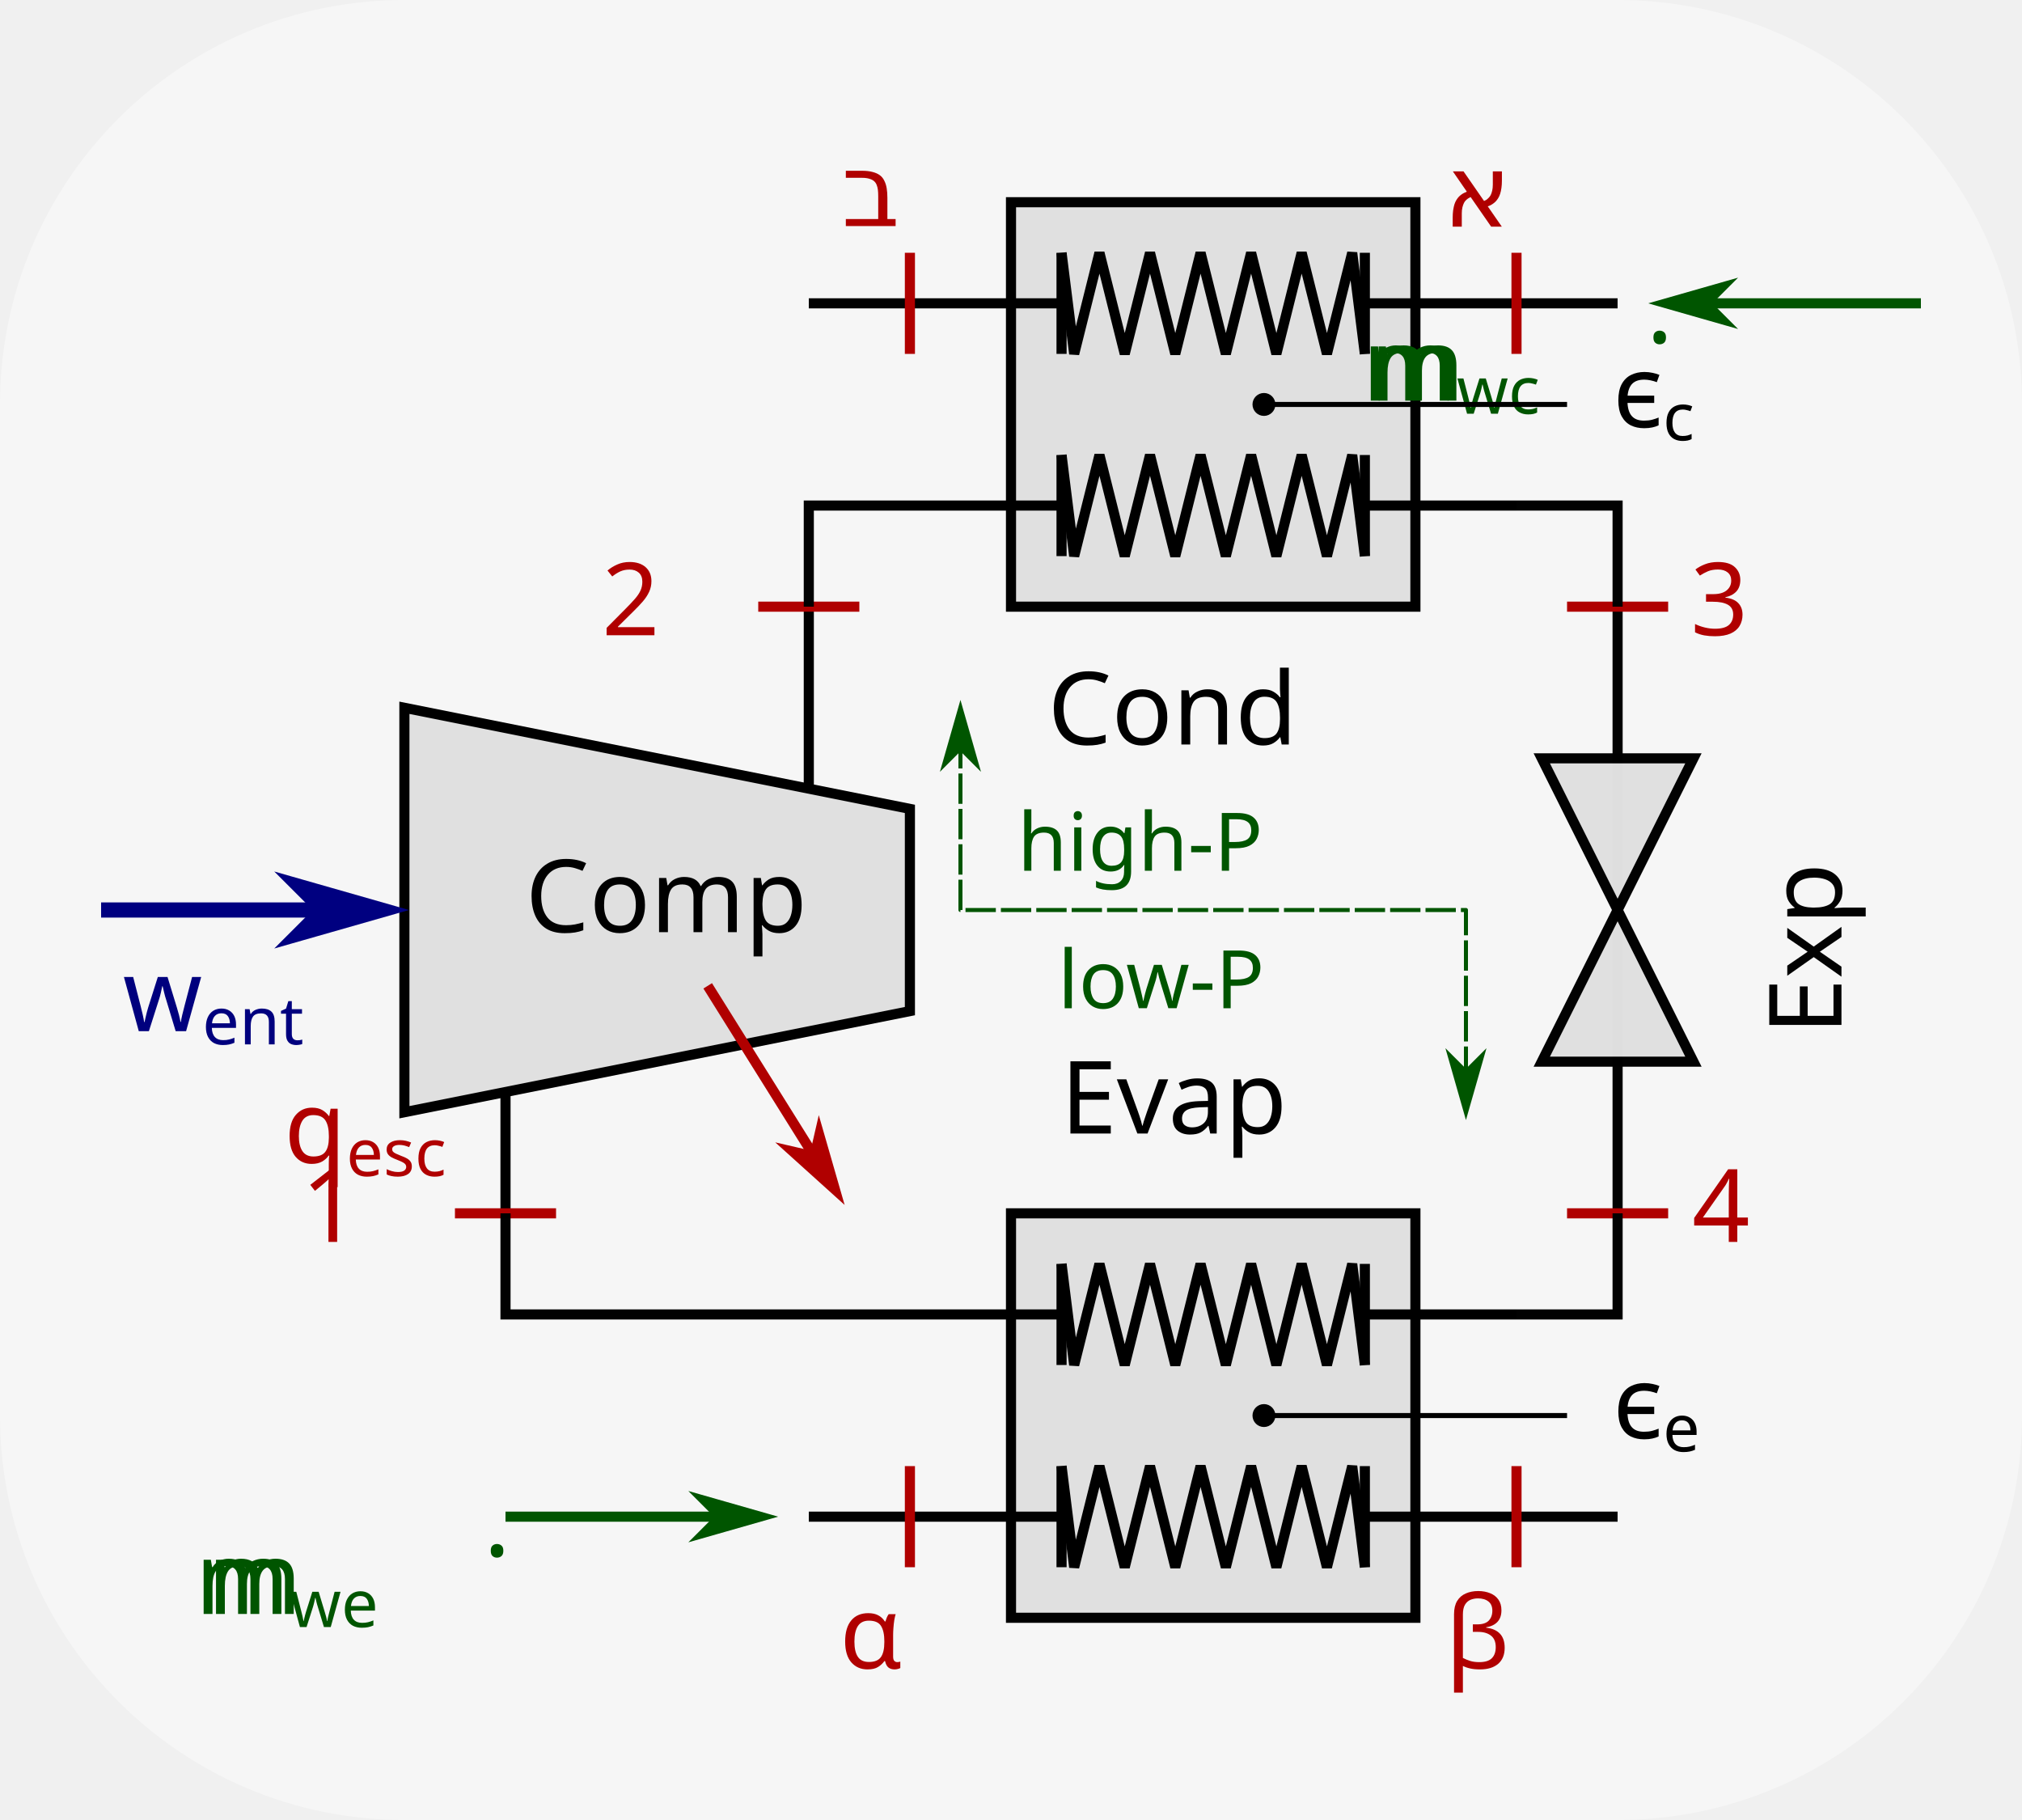
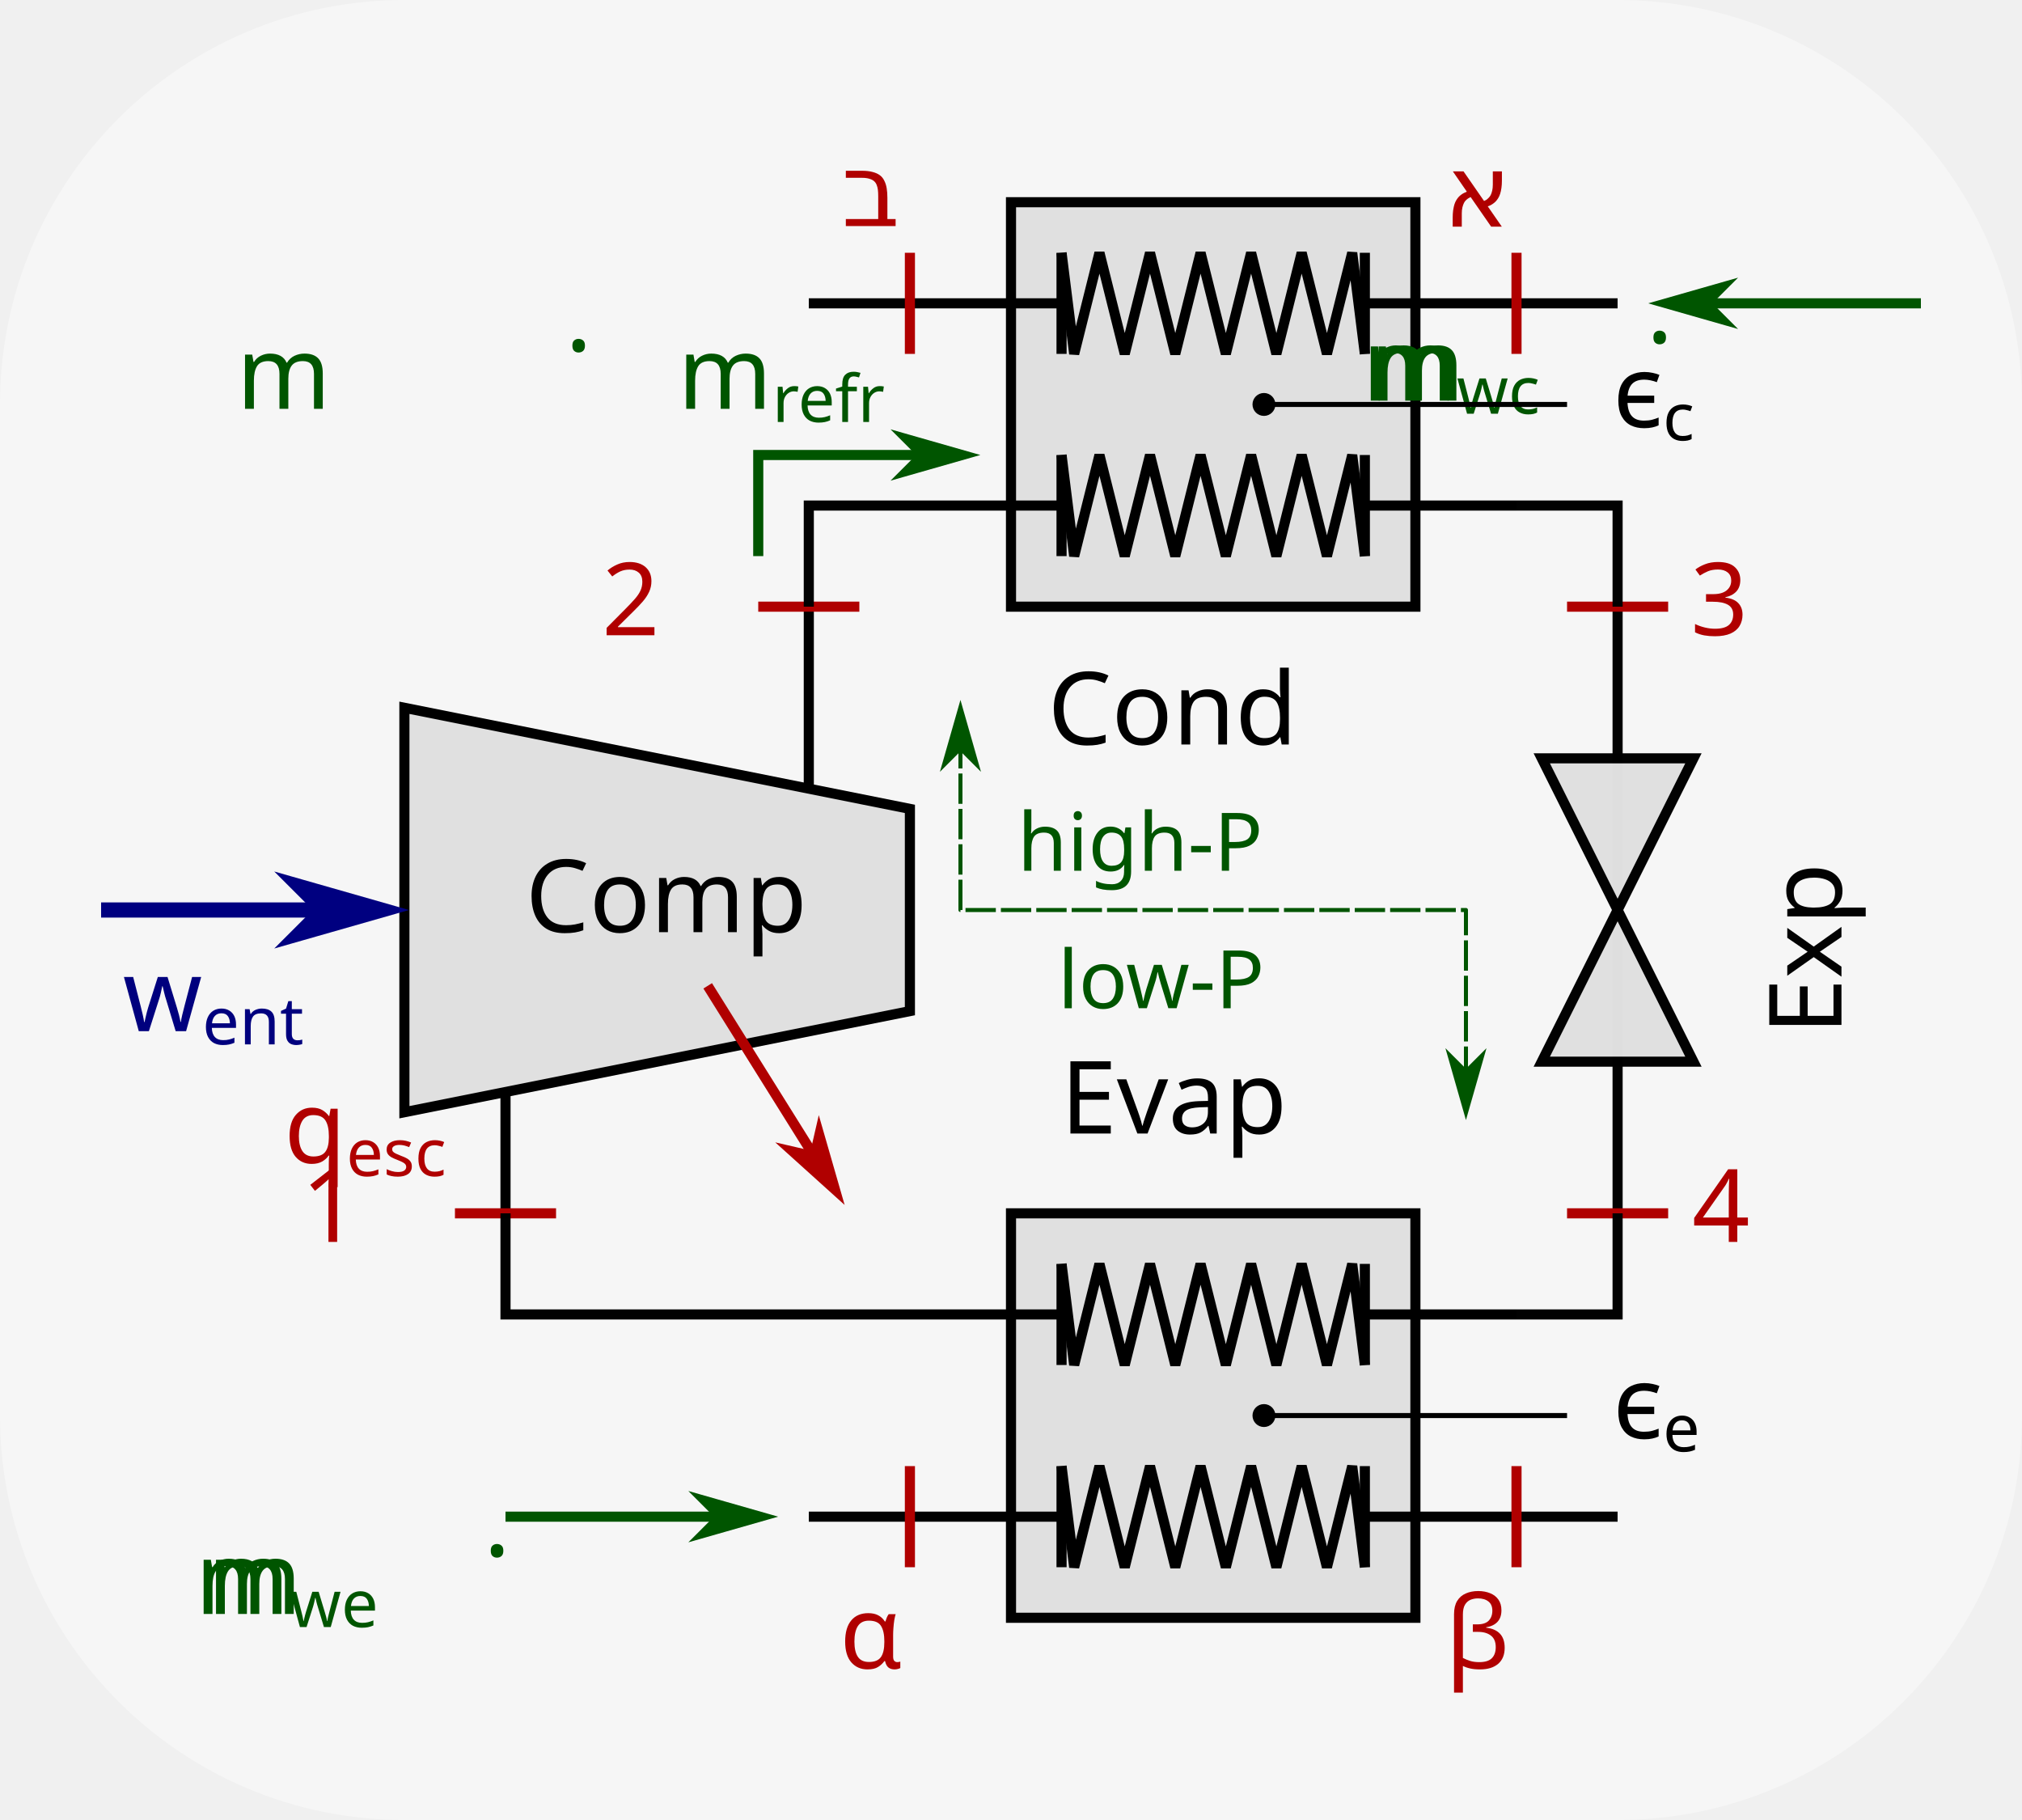
<svg xmlns="http://www.w3.org/2000/svg" width="400" height="360" viewBox="0 0 400 360" version="1.1" id="svg1097">
  <defs id="defs1091">
    <marker style="overflow:visible" id="marker1566" refX="0.0" refY="0.0" orient="auto">
      <path transform="scale(0.4) translate(7.4, 1)" style="fill-rule:evenodd;stroke:#000000;stroke-width:1pt;stroke-opacity:1;fill:#000000;fill-opacity:1" d="M -2.5,-1.0 C -2.5,1.76 -4.74,4.0 -7.5,4.0 C -10.26,4.0 -12.5,1.76 -12.5,-1.0 C -12.5,-3.76 -10.26,-6.0 -7.5,-6.0 C -4.74,-6.0 -2.5,-3.76 -2.5,-1.0 z " id="path1564" />
    </marker>
    <marker style="overflow:visible" id="DotM" refX="0.0" refY="0.0" orient="auto">
      <path transform="scale(0.4) translate(7.4, 1)" style="fill-rule:evenodd;stroke:#000000;stroke-width:1pt;stroke-opacity:1;fill:#000000;fill-opacity:1" d="M -2.5,-1.0 C -2.5,1.76 -4.74,4.0 -7.5,4.0 C -10.26,4.0 -12.5,1.76 -12.5,-1.0 C -12.5,-3.76 -10.26,-6.0 -7.5,-6.0 C -4.74,-6.0 -2.5,-3.76 -2.5,-1.0 z " id="path1264" />
    </marker>
    <marker orient="auto" refY="0" refX="0" id="Arrow1Mend4-8" style="overflow:visible">
      <path id="path6032-34" d="M 0,0 5,-5 -12.5,0 5,5 Z" style="fill:#b00000;fill-rule:evenodd;stroke:#b00000;stroke-width:1pt" transform="matrix(-0.4,0,0,-0.4,-4,0)" />
    </marker>
    <marker orient="auto" refY="0" refX="0" id="Arrow1MendG-2" style="overflow:visible">
      <path id="path5557-2" d="M 0,0 5,-5 -12.5,0 5,5 Z" style="fill:#000080;fill-rule:evenodd;stroke:#000080;stroke-width:1pt" transform="matrix(-0.4,0,0,-0.4,-4,0)" />
    </marker>
    <marker style="overflow:visible" id="marker28674-3-2" refX="0" refY="0" orient="auto">
      <path transform="matrix(-0.4,0,0,-0.4,-4,0)" style="fill:#b00000;fill-opacity:1;fill-rule:evenodd;stroke:#b00000;stroke-width:1pt;stroke-opacity:1" d="M 0,0 5,-5 -12.5,0 5,5 Z" id="path28672-6-2" />
    </marker>
    <marker style="overflow:visible" id="marker28674-3-0" refX="0" refY="0" orient="auto">
      <path transform="matrix(-0.4,0,0,-0.4,-4,0)" style="fill:#b00000;fill-opacity:1;fill-rule:evenodd;stroke:#b00000;stroke-width:1pt;stroke-opacity:1" d="M 0,0 5,-5 -12.5,0 5,5 Z" id="path28672-6-5" />
    </marker>
    <marker orient="auto" refY="0" refX="0" id="Arrow1Mend4-8-9" style="overflow:visible">
      <path id="path6032-34-2" d="M 0,0 5,-5 -12.5,0 5,5 Z" style="fill:#b00000;fill-rule:evenodd;stroke:#b00000;stroke-width:1pt" transform="matrix(-0.4,0,0,-0.4,-4,0)" />
    </marker>
    <marker orient="auto" refY="0" refX="0" id="Arrow1Mend-0" style="overflow:visible">
      <path id="path16774-8" d="M 0,0 5,-5 -12.5,0 5,5 Z" style="fill:#005500;fill-opacity:1;fill-rule:evenodd;stroke:#005500;stroke-width:1pt;stroke-opacity:1" transform="matrix(-0.4,0,0,-0.4,-4,0)" />
    </marker>
    <marker orient="auto" refY="0" refX="0" id="Arrow1Mend-0-3" style="overflow:visible">
      <path id="path16774-8-5" d="M 0,0 5,-5 -12.5,0 5,5 Z" style="fill:#005500;fill-opacity:1;fill-rule:evenodd;stroke:#005500;stroke-width:1pt;stroke-opacity:1" transform="matrix(-0.4,0,0,-0.4,-4,0)" />
    </marker>
    <marker style="overflow:visible" id="Arrow1Lstart" refX="0" refY="0" orient="auto">
      <path transform="matrix(0.8,0,0,0.8,10,0)" style="fill:#005500;fill-opacity:1;fill-rule:evenodd;stroke:#005500;stroke-width:1pt;stroke-opacity:1" d="M 0,0 5,-5 -12.5,0 5,5 Z" id="path927" />
    </marker>
    <marker style="overflow:visible" id="Arrow1Lend" refX="0" refY="0" orient="auto">
      <path transform="matrix(-0.8,0,0,-0.8,-10,0)" style="fill:#005500;fill-opacity:1;fill-rule:evenodd;stroke:#005500;stroke-width:1pt;stroke-opacity:1" d="M 0,0 5,-5 -12.5,0 5,5 Z" id="path930" />
+     </marker>
+     <marker orient="auto" refY="0" refX="0" id="marker9833" style="overflow:visible">
+       <path id="path9831" d="M 0,0 5,-5 -12.5,0 5,5 Z" style="fill:#005500;fill-opacity:1;fill-rule:evenodd;stroke:#005500;stroke-width:1pt;stroke-opacity:1" transform="matrix(-0.4,0,0,-0.4,-4,0)" />
    </marker>
  </defs>
  <g id="layer2">
    <rect style="fill:#ffffff;fill-opacity:0.4;stroke:none;stroke-width:0.533;stop-color:#000000" id="rect996" width="400" height="360" x="0" y="0" ry="80" />
  </g>
  <g id="layer1" transform="translate(0,-378.25)">
    <path id="path15573-4" d="m 100,558.25 v 60" style="color:#000000;display:inline;overflow:visible;visibility:visible;fill:#e0e0e0;fill-opacity:1;fill-rule:nonzero;stroke:#000000;stroke-width:2;stroke-linecap:butt;stroke-linejoin:miter;stroke-miterlimit:4;stroke-dasharray:none;stroke-dashoffset:0;stroke-opacity:1;marker:none;enable-background:accumulate" />
    <path id="path15575-5" d="M 160,558.25 V 498.25" style="color:#000000;display:inline;overflow:visible;visibility:visible;fill:#e0e0e0;fill-opacity:1;fill-rule:nonzero;stroke:#000000;stroke-width:2;stroke-linecap:butt;stroke-linejoin:miter;stroke-miterlimit:4;stroke-dasharray:none;stroke-dashoffset:0;stroke-opacity:1;marker:none;enable-background:accumulate" />
    <path id="path15571-17" d="m 180,578.25 -100,20 v -80 l 100,20 z" style="color:#000000;display:inline;overflow:visible;visibility:visible;fill:#e0e0e0;fill-opacity:1;fill-rule:nonzero;stroke:#000000;stroke-width:2;stroke-linecap:butt;stroke-linejoin:miter;stroke-miterlimit:4;stroke-dasharray:none;stroke-dashoffset:0;stroke-opacity:1;marker:none;enable-background:accumulate" />
    <path id="path15577-5" d="M 20,558.25 H 75" style="color:#000000;display:inline;overflow:visible;visibility:visible;fill:#e0e0e0;fill-opacity:1;fill-rule:nonzero;stroke:#000080;stroke-width:3;stroke-linecap:butt;stroke-linejoin:miter;stroke-miterlimit:4;stroke-dasharray:none;stroke-dashoffset:0;stroke-opacity:1;marker:none;marker-end:url(#Arrow1MendG-2);enable-background:accumulate" />
    <text xml:space="preserve" x="30.19" y="584.117" id="text15583-7" style="line-height:0%;display:inline;fill:#00007e;fill-opacity:1;stroke:none" transform="translate(-5.89343,-1.882466)">
      <tspan id="tspan15581-1" x="30.19" y="584.117" style="font-style:normal;font-variant:normal;font-weight:normal;font-stretch:normal;font-size:20px;line-height:1.25;font-family:'SBL Greek';-inkscape-font-specification:'SBL Greek';fill:#00007e;fill-opacity:1;stroke:none">w<tspan style="font-size:65.001%;baseline-shift:sub;fill:#00007e;fill-opacity:1;stroke:none" id="tspan15579-6">ent</tspan>
      </tspan>
    </text>
    <text xml:space="preserve" style="font-style:normal;font-variant:normal;font-weight:normal;font-stretch:normal;line-height:0%;font-family:'SBL Greek';-inkscape-font-specification:'SBL Greek';text-align:start;letter-spacing:0px;word-spacing:0px;text-anchor:start;display:inline;fill:#000000;fill-opacity:1;stroke:none" x="103.936" y="562.635" id="text15589-9">
      <tspan id="tspan15587-8" x="103.936" y="562.635" style="font-size:20px;line-height:1.25">Comp</tspan>
    </text>
    <path id="path15601-7" d="M 170,498.25 H 150" style="color:#000000;display:inline;overflow:visible;visibility:visible;fill:#e0e0e0;fill-opacity:1;fill-rule:nonzero;stroke:#b00000;stroke-width:2;stroke-linecap:butt;stroke-linejoin:miter;stroke-miterlimit:4;stroke-dasharray:none;stroke-dashoffset:0;stroke-opacity:1;marker:none;enable-background:accumulate" />
    <text id="text15605-9" y="503.899" x="146.094" style="font-style:normal;font-variant:normal;font-weight:normal;font-stretch:normal;line-height:0%;font-family:'SBL Greek';-inkscape-font-specification:'SBL Greek';text-align:end;letter-spacing:0px;word-spacing:0px;text-anchor:end;display:inline;fill:#b00000;fill-opacity:1;stroke:none" xml:space="preserve">
      <tspan style="font-size:20px;line-height:1.25" y="503.899" x="146.094" id="tspan15603-86">2</tspan>
    </text>
    <path id="path15609-0-8" d="M 110,618.25 H 90" style="color:#000000;display:inline;overflow:visible;visibility:visible;fill:#e0e0e0;fill-opacity:1;fill-rule:nonzero;stroke:#b00000;stroke-width:2;stroke-linecap:butt;stroke-linejoin:miter;stroke-miterlimit:4;stroke-dasharray:none;stroke-dashoffset:0;stroke-opacity:1;marker:none;enable-background:accumulate" />
    <text id="text15613-3-4" y="623.899" x="86.641" style="font-style:normal;font-variant:normal;font-weight:normal;font-stretch:normal;line-height:0%;font-family:'SBL Greek';-inkscape-font-specification:'SBL Greek';text-align:end;letter-spacing:0px;word-spacing:0px;text-anchor:end;display:inline;fill:#b00000;fill-opacity:1;stroke:none" xml:space="preserve">
      <tspan style="font-size:20px;line-height:1.25" y="623.899" x="86.641" id="tspan15611-7-8">1</tspan>
    </text>
    <path id="path7101" d="m 320,618.25 v -120" style="color:#000000;display:inline;overflow:visible;visibility:visible;opacity:0.99;fill:#e0e0e0;fill-opacity:1;fill-rule:nonzero;stroke:#000000;stroke-width:2;stroke-linecap:butt;stroke-linejoin:miter;stroke-miterlimit:4;stroke-dasharray:none;stroke-dashoffset:0;stroke-opacity:1;marker:none;enable-background:accumulate" />
    <path id="path7105" d="m 335,588.25 -30,-60 h 30 l -30,60 z" style="color:#000000;display:inline;overflow:visible;visibility:visible;opacity:0.99;fill:#e0e0e0;fill-opacity:1;fill-rule:nonzero;stroke:#000000;stroke-width:2;stroke-linecap:butt;stroke-linejoin:miter;stroke-miterlimit:4;stroke-dasharray:none;stroke-dashoffset:0;stroke-opacity:1;marker:none;enable-background:accumulate" />
    <text xml:space="preserve" style="font-style:normal;font-variant:normal;font-weight:normal;font-stretch:normal;line-height:0%;font-family:'SBL Greek';-inkscape-font-specification:'SBL Greek';text-align:center;letter-spacing:0px;word-spacing:0px;text-anchor:middle;display:inline;opacity:0.99;fill:#000000;fill-opacity:1;stroke:none" x="-558.121" y="364.287" id="text7099-9" transform="rotate(-90)">
      <tspan x="-558.121" y="364.287" id="tspan7097-8" style="font-size:20px;line-height:1.25">Exp</tspan>
    </text>
    <path id="path15601-0" d="m 330,498.25 h -20" style="color:#000000;display:inline;overflow:visible;visibility:visible;fill:#e0e0e0;fill-opacity:1;fill-rule:nonzero;stroke:#b00000;stroke-width:2;stroke-linecap:butt;stroke-linejoin:miter;stroke-miterlimit:4;stroke-dasharray:none;stroke-dashoffset:0;stroke-opacity:1;marker:none;enable-background:accumulate" />
    <text id="text15605-4" y="503.899" x="334.414" style="font-style:normal;font-variant:normal;font-weight:normal;font-stretch:normal;line-height:0%;font-family:'SBL Greek';-inkscape-font-specification:'SBL Greek';text-align:end;letter-spacing:0px;word-spacing:0px;text-anchor:end;display:inline;fill:#b00000;fill-opacity:1;stroke:none" xml:space="preserve">
      <tspan style="font-size:20px;line-height:1.25;text-align:start;text-anchor:start" y="503.899" x="334.414" id="tspan15603-0">3</tspan>
    </text>
    <path id="path15601-0-3" d="m 330,618.25 h -20" style="color:#000000;display:inline;overflow:visible;visibility:visible;fill:#e0e0e0;fill-opacity:1;fill-rule:nonzero;stroke:#b00000;stroke-width:2;stroke-linecap:butt;stroke-linejoin:miter;stroke-miterlimit:4;stroke-dasharray:none;stroke-dashoffset:0;stroke-opacity:1;marker:none;enable-background:accumulate" />
    <text id="text15605-4-6" y="623.899" x="334.727" style="font-style:normal;font-variant:normal;font-weight:normal;font-stretch:normal;line-height:0%;font-family:'SBL Greek';-inkscape-font-specification:'SBL Greek';text-align:end;letter-spacing:0px;word-spacing:0px;text-anchor:end;display:inline;fill:#b00000;fill-opacity:1;stroke:none" xml:space="preserve">
      <tspan style="font-size:20px;line-height:1.25;text-align:start;text-anchor:start" y="623.899" x="334.727" id="tspan15603-0-7">4</tspan>
    </text>
    <path style="opacity:0.99;vector-effect:none;fill:none;fill-opacity:1;stroke:#000000;stroke-width:2;stroke-linecap:butt;stroke-linejoin:miter;stroke-miterlimit:4;stroke-dasharray:none;stroke-dashoffset:0;stroke-opacity:1;marker:none" d="m 160,498.25 v -20 h 20" id="path4767" />
    <path style="opacity:0.99;vector-effect:none;fill:none;fill-opacity:1;stroke:#000000;stroke-width:2;stroke-linecap:butt;stroke-linejoin:miter;stroke-miterlimit:4;stroke-dasharray:none;stroke-dashoffset:0;stroke-opacity:1;marker:none" d="m 300,478.25 h 20 v 20" id="path4769" />
    <path style="opacity:0.99;vector-effect:none;fill:none;fill-opacity:1;stroke:#000000;stroke-width:2;stroke-linecap:butt;stroke-linejoin:miter;stroke-miterlimit:4;stroke-dasharray:none;stroke-dashoffset:0;stroke-opacity:1;marker:none" d="m 320,618.25 v 20 h -20" id="path4771" />
    <path style="opacity:0.99;vector-effect:none;fill:none;fill-opacity:1;stroke:#000000;stroke-width:2;stroke-linecap:butt;stroke-linejoin:miter;stroke-miterlimit:4;stroke-dasharray:none;stroke-dashoffset:0;stroke-opacity:1;marker:none" d="m 180,638.25 h -80 v -20" id="path4773" />
    <path style="color:#000000;display:inline;overflow:visible;visibility:visible;fill:#e0e0e0;fill-opacity:1;fill-rule:nonzero;stroke:#b00000;stroke-width:2;stroke-linecap:butt;stroke-linejoin:miter;stroke-miterlimit:4;stroke-dasharray:none;stroke-dashoffset:0;stroke-opacity:1;marker:none;marker-end:url(#Arrow1Mend4-8-9);enable-background:accumulate" d="m 140,573.25 25,40" id="path15591-1" />
    <text id="text15597-3" y="608.272" x="140.298" style="font-style:normal;font-variant:normal;font-weight:normal;font-stretch:normal;font-size:12px;line-height:0%;font-family:'SBL Greek';-inkscape-font-specification:'SBL Greek';text-align:end;letter-spacing:0px;word-spacing:0px;text-anchor:end;display:inline;fill:#b00000;fill-opacity:1;stroke:none;stroke-width:1" xml:space="preserve" transform="scale(1.000004)">
      <tspan style="font-size:20px;line-height:1.25;stroke-width:1" y="608.272" x="140.298" id="tspan15595-3">q<tspan id="tspan15593-3" style="font-size:13px;baseline-shift:sub;fill:#b00000;fill-opacity:1;stroke-width:1">esc</tspan>
      </tspan>
    </text>
    <path style="color:#000000;display:inline;overflow:visible;visibility:visible;fill:#e0e0e0;fill-opacity:1;fill-rule:nonzero;stroke:#000000;stroke-width:2;stroke-linecap:butt;stroke-linejoin:miter;stroke-miterlimit:4;stroke-dasharray:none;stroke-dashoffset:0;stroke-opacity:1;marker:none;enable-background:accumulate" d="m 200,618.25 v 80 h 80 v -80 z" id="path7448" />
    <g style="display:inline" id="g7476" transform="matrix(0.9999987,0,0,1,140,258.2499)">
      <path transform="translate(0,280)" id="path7466" d="m 70,130 2.5,20 5,-20 5,20 5,-20 5,20 5,-20 5,20 5,-20 5,20 5,-20 5,20 5,-20 2.5,20" style="color:#000000;display:inline;overflow:visible;visibility:visible;fill:#e0e0e0;fill-opacity:1;fill-rule:nonzero;stroke:#000000;stroke-width:2;stroke-linecap:butt;stroke-linejoin:miter;stroke-miterlimit:4;stroke-dasharray:none;stroke-dashoffset:0;stroke-opacity:1;marker:none;enable-background:accumulate" />
      <path transform="translate(0,280)" id="path7468" d="M 70,150 V 130" style="color:#000000;display:inline;overflow:visible;visibility:visible;fill:#e0e0e0;fill-opacity:1;fill-rule:nonzero;stroke:#000000;stroke-width:2;stroke-linecap:butt;stroke-linejoin:miter;stroke-miterlimit:4;stroke-dasharray:none;stroke-dashoffset:0;stroke-opacity:1;marker:none;enable-background:accumulate" />
      <path transform="translate(0,280)" id="path7470" d="M 130,150 V 130" style="color:#000000;display:inline;overflow:visible;visibility:visible;fill:#e0e0e0;fill-opacity:1;fill-rule:nonzero;stroke:#000000;stroke-width:2;stroke-linecap:butt;stroke-linejoin:miter;stroke-miterlimit:4;stroke-dasharray:none;stroke-dashoffset:0;stroke-opacity:1;marker:none;enable-background:accumulate" />
      <path transform="translate(0,280)" id="path7472" d="M 60,140 H 70" style="color:#000000;display:inline;overflow:visible;visibility:visible;fill:#e0e0e0;fill-opacity:1;fill-rule:nonzero;stroke:#000000;stroke-width:2;stroke-linecap:butt;stroke-linejoin:miter;stroke-miterlimit:4;stroke-dasharray:none;stroke-dashoffset:0;stroke-opacity:1;marker:none;enable-background:accumulate" />
      <path transform="translate(0,280)" id="path7474" d="m 130,140 h 10" style="color:#000000;display:inline;overflow:visible;visibility:visible;fill:#e0e0e0;fill-opacity:1;fill-rule:nonzero;stroke:#000000;stroke-width:2;stroke-linecap:butt;stroke-linejoin:miter;stroke-miterlimit:4;stroke-dasharray:none;stroke-dashoffset:0;stroke-opacity:1;marker:none;enable-background:accumulate" />
    </g>
    <g style="display:inline" transform="matrix(0.9999987,0,0,1,140,218.2499)" id="g7488">
      <path transform="translate(0,280)" id="path7478" d="m 70,130 2.5,20 5,-20 5,20 5,-20 5,20 5,-20 5,20 5,-20 5,20 5,-20 5,20 5,-20 2.5,20" style="color:#000000;display:inline;overflow:visible;visibility:visible;fill:#e0e0e0;fill-opacity:1;fill-rule:nonzero;stroke:#000000;stroke-width:2;stroke-linecap:butt;stroke-linejoin:miter;stroke-miterlimit:4;stroke-dasharray:none;stroke-dashoffset:0;stroke-opacity:1;marker:none;enable-background:accumulate" />
      <path transform="translate(0,280)" id="path7480" d="M 70,150 V 130" style="color:#000000;display:inline;overflow:visible;visibility:visible;fill:#e0e0e0;fill-opacity:1;fill-rule:nonzero;stroke:#000000;stroke-width:2;stroke-linecap:butt;stroke-linejoin:miter;stroke-miterlimit:4;stroke-dasharray:none;stroke-dashoffset:0;stroke-opacity:1;marker:none;enable-background:accumulate" />
      <path transform="translate(0,280)" id="path7482" d="M 130,150 V 130" style="color:#000000;display:inline;overflow:visible;visibility:visible;fill:#e0e0e0;fill-opacity:1;fill-rule:nonzero;stroke:#000000;stroke-width:2;stroke-linecap:butt;stroke-linejoin:miter;stroke-miterlimit:4;stroke-dasharray:none;stroke-dashoffset:0;stroke-opacity:1;marker:none;enable-background:accumulate" />
      <path transform="translate(0,280)" id="path7484" d="M 60,140 H 70" style="color:#000000;display:inline;overflow:visible;visibility:visible;fill:#e0e0e0;fill-opacity:1;fill-rule:nonzero;stroke:#000000;stroke-width:2;stroke-linecap:butt;stroke-linejoin:miter;stroke-miterlimit:4;stroke-dasharray:none;stroke-dashoffset:0;stroke-opacity:1;marker:none;enable-background:accumulate" />
      <path transform="translate(0,280)" id="path7486" d="m 130,140 h 10" style="color:#000000;display:inline;overflow:visible;visibility:visible;fill:#e0e0e0;fill-opacity:1;fill-rule:nonzero;stroke:#000000;stroke-width:2;stroke-linecap:butt;stroke-linejoin:miter;stroke-miterlimit:4;stroke-dasharray:none;stroke-dashoffset:0;stroke-opacity:1;marker:none;enable-background:accumulate" />
    </g>
    <path style="color:#000000;display:inline;overflow:visible;visibility:visible;fill:#e0e0e0;fill-opacity:1;fill-rule:nonzero;stroke:#000000;stroke-width:2;stroke-linecap:butt;stroke-linejoin:miter;stroke-miterlimit:4;stroke-dasharray:none;stroke-dashoffset:0;stroke-opacity:1;marker:none;enable-background:accumulate" d="m 180,638.25 h 20" id="path7450" />
    <path style="color:#000000;display:inline;overflow:visible;visibility:visible;fill:#e0e0e0;fill-opacity:1;fill-rule:nonzero;stroke:#000000;stroke-width:2;stroke-linecap:butt;stroke-linejoin:miter;stroke-miterlimit:4;stroke-dasharray:none;stroke-dashoffset:0;stroke-opacity:1;marker:none;enable-background:accumulate" d="M 280,638.25 H 300" id="path7452" />
    <path style="opacity:0.99;vector-effect:none;fill:none;fill-opacity:1;stroke:#000000;stroke-width:2;stroke-linecap:butt;stroke-linejoin:miter;stroke-miterlimit:4;stroke-dasharray:none;stroke-dashoffset:0;stroke-opacity:1;marker:none" d="m 160,678.25 h 20" id="path5121" />
    <path style="color:#000000;display:inline;overflow:visible;visibility:visible;fill:#e0e0e0;fill-opacity:1;fill-rule:nonzero;stroke:#000000;stroke-width:2;stroke-linecap:butt;stroke-linejoin:miter;stroke-miterlimit:4;stroke-dasharray:none;stroke-dashoffset:0;stroke-opacity:1;marker:none;enable-background:accumulate" d="m 180,678.25 h 20" id="path7458" />
    <path style="opacity:0.99;vector-effect:none;fill:none;fill-opacity:1;stroke:#000000;stroke-width:2;stroke-linecap:butt;stroke-linejoin:miter;stroke-miterlimit:4;stroke-dasharray:none;stroke-dashoffset:0;stroke-opacity:1;marker:none" d="m 300,678.25 h 20" id="path5123" />
    <path style="color:#000000;display:inline;overflow:visible;visibility:visible;fill:#e0e0e0;fill-opacity:1;fill-rule:nonzero;stroke:#000000;stroke-width:2;stroke-linecap:butt;stroke-linejoin:miter;stroke-miterlimit:4;stroke-dasharray:none;stroke-dashoffset:0;stroke-opacity:1;marker:none;enable-background:accumulate" d="M 280,678.25 H 300" id="path7460" />
    <text id="text7430" y="602.464" x="240.017" style="font-style:normal;font-variant:normal;font-weight:normal;font-stretch:normal;line-height:0%;font-family:'SBL Greek';-inkscape-font-specification:'SBL Greek';text-align:center;letter-spacing:0px;word-spacing:0px;text-anchor:middle;display:inline;fill:#000000;fill-opacity:1;stroke:none" xml:space="preserve">
      <tspan style="font-size:20px;line-height:1.25" y="602.464" x="240.017" id="tspan7428">Evap</tspan>
    </text>
    <path id="path7109-2-6-6-096-9-9" d="m 300,688.25 v -20" style="color:#000000;display:inline;overflow:visible;visibility:visible;fill:#e0e0e0;fill-opacity:1;fill-rule:nonzero;stroke:#b00000;stroke-width:2;stroke-linecap:butt;stroke-linejoin:miter;stroke-miterlimit:4;stroke-dasharray:none;stroke-dashoffset:0;stroke-opacity:1;marker:none;enable-background:accumulate" />
    <path id="path7109-2-6-6-096-9-9-0" d="m 180,688.25 v -20" style="color:#000000;display:inline;overflow:visible;visibility:visible;fill:#e0e0e0;fill-opacity:1;fill-rule:nonzero;stroke:#b00000;stroke-width:2;stroke-linecap:butt;stroke-linejoin:miter;stroke-miterlimit:4;stroke-dasharray:none;stroke-dashoffset:0;stroke-opacity:1;marker:none;enable-background:accumulate" />
    <text id="text7113-6-1-1-38-75-3" y="708.26" x="300.051" style="font-style:normal;font-variant:normal;font-weight:normal;font-stretch:normal;line-height:0%;font-family:'SBL Greek';-inkscape-font-specification:'SBL Greek';text-align:end;letter-spacing:0px;word-spacing:0px;text-anchor:end;display:inline;fill:#b00000;fill-opacity:1;stroke:none" xml:space="preserve">
      <tspan style="font-size:20px;line-height:1.25;text-align:center;text-anchor:middle" y="708.26" x="300.051" id="tspan7111-6-8-2-561-3-2">β</tspan>
    </text>
    <text id="text7113-6-1-1-38-75-3-2" y="708.26" x="180.051" style="font-style:normal;font-variant:normal;font-weight:normal;font-stretch:normal;line-height:0%;font-family:'SBL Greek';-inkscape-font-specification:'SBL Greek';text-align:end;letter-spacing:0px;word-spacing:0px;text-anchor:end;display:inline;fill:#b00000;fill-opacity:1;stroke:none" xml:space="preserve">
      <tspan style="font-size:20px;line-height:1.25;text-align:center;text-anchor:middle" y="708.26" x="180.051" id="tspan7111-6-8-2-561-3-2-3">α</tspan>
    </text>
    <path style="color:#000000;display:inline;overflow:visible;visibility:visible;fill:#005500;fill-opacity:1;fill-rule:nonzero;stroke:#005500;stroke-width:2;stroke-linecap:butt;stroke-linejoin:miter;stroke-miterlimit:4;stroke-dasharray:none;stroke-dashoffset:0;stroke-opacity:1;marker:none;marker-end:url(#Arrow1Mend-0);enable-background:accumulate" d="m 100,678.25 h 50" id="path15591-3-7" />
    <g id="g5429" transform="translate(-18.046,10)" style="fill:#005500">
      <text transform="scale(1.000004)" xml:space="preserve" style="font-style:normal;font-variant:normal;font-weight:normal;font-stretch:normal;font-size:12px;line-height:0%;font-family:'SBL Greek';-inkscape-font-specification:'SBL Greek';text-align:end;letter-spacing:0px;word-spacing:0px;text-anchor:end;display:inline;fill:#005500;fill-opacity:1;stroke:none;stroke-width:1" x="146.416" y="687.491" id="text15597-8-6">
        <tspan id="tspan15595-5-3" x="146.416" y="687.491" style="font-size:20px;line-height:1.25;fill:#005500;fill-opacity:1;stroke-width:1">m<tspan id="tspan5351" style="font-size:65%;baseline-shift:sub;fill:#005500" />
        </tspan>
      </text>
      <text transform="scale(1.000004)" xml:space="preserve" style="font-style:normal;font-variant:normal;font-weight:normal;font-stretch:normal;font-size:12px;line-height:0%;font-family:'SBL Greek';-inkscape-font-specification:'SBL Greek';text-align:end;letter-spacing:0px;word-spacing:0px;text-anchor:end;display:inline;fill:#005500;fill-opacity:1;stroke:none;stroke-width:1" x="140.898" y="676.077" id="text15597-8-6-7">
        <tspan id="tspan15595-5-3-4" x="140.898" y="676.077" style="font-size:20px;line-height:1.25;fill:#005500;fill-opacity:1;stroke-width:1">.</tspan>
      </text>
      <text id="text15597-8-6-9" y="687.491" x="161.523" style="font-style:normal;font-variant:normal;font-weight:normal;font-stretch:normal;font-size:12px;line-height:0%;font-family:'SBL Greek';-inkscape-font-specification:'SBL Greek';text-align:end;letter-spacing:0px;word-spacing:0px;text-anchor:end;display:inline;fill:#005500;fill-opacity:1;stroke:none;stroke-width:1" xml:space="preserve" transform="scale(1.000004)">
        <tspan style="font-size:20px;line-height:1.25;fill:#005500;fill-opacity:1;stroke-width:1" y="687.491" x="161.523" id="tspan15595-5-3-8">m<tspan id="tspan5414" style="font-size:65%;baseline-shift:sub;fill:#005500">we</tspan>
        </tspan>
      </text>
    </g>
    <path style="color:#000000;display:inline;overflow:visible;visibility:visible;fill:#e0e0e0;fill-opacity:1;fill-rule:nonzero;stroke:#000000;stroke-width:2;stroke-linecap:butt;stroke-linejoin:miter;stroke-miterlimit:4;stroke-dasharray:none;stroke-dashoffset:0;stroke-opacity:1;marker:none;enable-background:accumulate" d="m 200,418.25 v 80 h 80 v -80 z" id="path7448-4" />
    <g style="display:inline" id="g7476-4" transform="matrix(0.9999987,0,0,1,140,58.24988)">
      <path transform="translate(0,280)" id="path7466-3" d="m 70,130 2.5,20 5,-20 5,20 5,-20 5,20 5,-20 5,20 5,-20 5,20 5,-20 5,20 5,-20 2.5,20" style="color:#000000;display:inline;overflow:visible;visibility:visible;fill:#e0e0e0;fill-opacity:1;fill-rule:nonzero;stroke:#000000;stroke-width:2;stroke-linecap:butt;stroke-linejoin:miter;stroke-miterlimit:4;stroke-dasharray:none;stroke-dashoffset:0;stroke-opacity:1;marker:none;enable-background:accumulate" />
      <path transform="translate(0,280)" id="path7468-9" d="M 70,150 V 130" style="color:#000000;display:inline;overflow:visible;visibility:visible;fill:#e0e0e0;fill-opacity:1;fill-rule:nonzero;stroke:#000000;stroke-width:2;stroke-linecap:butt;stroke-linejoin:miter;stroke-miterlimit:4;stroke-dasharray:none;stroke-dashoffset:0;stroke-opacity:1;marker:none;enable-background:accumulate" />
      <path transform="translate(0,280)" id="path7470-7" d="M 130,150 V 130" style="color:#000000;display:inline;overflow:visible;visibility:visible;fill:#e0e0e0;fill-opacity:1;fill-rule:nonzero;stroke:#000000;stroke-width:2;stroke-linecap:butt;stroke-linejoin:miter;stroke-miterlimit:4;stroke-dasharray:none;stroke-dashoffset:0;stroke-opacity:1;marker:none;enable-background:accumulate" />
      <path transform="translate(0,280)" id="path7472-2" d="M 60,140 H 70" style="color:#000000;display:inline;overflow:visible;visibility:visible;fill:#e0e0e0;fill-opacity:1;fill-rule:nonzero;stroke:#000000;stroke-width:2;stroke-linecap:butt;stroke-linejoin:miter;stroke-miterlimit:4;stroke-dasharray:none;stroke-dashoffset:0;stroke-opacity:1;marker:none;enable-background:accumulate" />
      <path transform="translate(0,280)" id="path7474-5" d="m 130,140 h 10" style="color:#000000;display:inline;overflow:visible;visibility:visible;fill:#e0e0e0;fill-opacity:1;fill-rule:nonzero;stroke:#000000;stroke-width:2;stroke-linecap:butt;stroke-linejoin:miter;stroke-miterlimit:4;stroke-dasharray:none;stroke-dashoffset:0;stroke-opacity:1;marker:none;enable-background:accumulate" />
    </g>
    <g style="display:inline" transform="matrix(0.9999987,0,0,1,140,18.24988)" id="g7488-8">
      <path transform="translate(0,280)" id="path7478-9" d="m 70,130 2.5,20 5,-20 5,20 5,-20 5,20 5,-20 5,20 5,-20 5,20 5,-20 5,20 5,-20 2.5,20" style="color:#000000;display:inline;overflow:visible;visibility:visible;fill:#e0e0e0;fill-opacity:1;fill-rule:nonzero;stroke:#000000;stroke-width:2;stroke-linecap:butt;stroke-linejoin:miter;stroke-miterlimit:4;stroke-dasharray:none;stroke-dashoffset:0;stroke-opacity:1;marker:none;enable-background:accumulate" />
      <path transform="translate(0,280)" id="path7480-0" d="M 70,150 V 130" style="color:#000000;display:inline;overflow:visible;visibility:visible;fill:#e0e0e0;fill-opacity:1;fill-rule:nonzero;stroke:#000000;stroke-width:2;stroke-linecap:butt;stroke-linejoin:miter;stroke-miterlimit:4;stroke-dasharray:none;stroke-dashoffset:0;stroke-opacity:1;marker:none;enable-background:accumulate" />
      <path transform="translate(0,280)" id="path7482-2" d="M 130,150 V 130" style="color:#000000;display:inline;overflow:visible;visibility:visible;fill:#e0e0e0;fill-opacity:1;fill-rule:nonzero;stroke:#000000;stroke-width:2;stroke-linecap:butt;stroke-linejoin:miter;stroke-miterlimit:4;stroke-dasharray:none;stroke-dashoffset:0;stroke-opacity:1;marker:none;enable-background:accumulate" />
      <path transform="translate(0,280)" id="path7484-4" d="M 60,140 H 70" style="color:#000000;display:inline;overflow:visible;visibility:visible;fill:#e0e0e0;fill-opacity:1;fill-rule:nonzero;stroke:#000000;stroke-width:2;stroke-linecap:butt;stroke-linejoin:miter;stroke-miterlimit:4;stroke-dasharray:none;stroke-dashoffset:0;stroke-opacity:1;marker:none;enable-background:accumulate" />
      <path transform="translate(0,280)" id="path7486-7" d="m 130,140 h 10" style="color:#000000;display:inline;overflow:visible;visibility:visible;fill:#e0e0e0;fill-opacity:1;fill-rule:nonzero;stroke:#000000;stroke-width:2;stroke-linecap:butt;stroke-linejoin:miter;stroke-miterlimit:4;stroke-dasharray:none;stroke-dashoffset:0;stroke-opacity:1;marker:none;enable-background:accumulate" />
    </g>
    <path style="opacity:0.99;vector-effect:none;fill:none;fill-opacity:1;stroke:#000000;stroke-width:2;stroke-linecap:butt;stroke-linejoin:miter;stroke-miterlimit:4;stroke-dasharray:none;stroke-dashoffset:0;stroke-opacity:1;marker:none" d="m 160,438.25 h 20" id="path8683" />
    <path style="color:#000000;display:inline;overflow:visible;visibility:visible;fill:#e0e0e0;fill-opacity:1;fill-rule:nonzero;stroke:#000000;stroke-width:2;stroke-linecap:butt;stroke-linejoin:miter;stroke-miterlimit:4;stroke-dasharray:none;stroke-dashoffset:0;stroke-opacity:1;marker:none;enable-background:accumulate" d="m 180,438.25 h 20" id="path7450-6" />
    <path style="opacity:0.99;vector-effect:none;fill:none;fill-opacity:1;stroke:#000000;stroke-width:2;stroke-linecap:butt;stroke-linejoin:miter;stroke-miterlimit:4;stroke-dasharray:none;stroke-dashoffset:0;stroke-opacity:1;marker:none" d="M 320,438.25 H 300" id="path8685" />
    <path style="color:#000000;display:inline;overflow:visible;visibility:visible;fill:#e0e0e0;fill-opacity:1;fill-rule:nonzero;stroke:#000000;stroke-width:2;stroke-linecap:butt;stroke-linejoin:miter;stroke-miterlimit:4;stroke-dasharray:none;stroke-dashoffset:0;stroke-opacity:1;marker:none;enable-background:accumulate" d="M 280,438.25 H 300" id="path7452-5" />
    <path style="color:#000000;display:inline;overflow:visible;visibility:visible;fill:#e0e0e0;fill-opacity:1;fill-rule:nonzero;stroke:#000000;stroke-width:2;stroke-linecap:butt;stroke-linejoin:miter;stroke-miterlimit:4;stroke-dasharray:none;stroke-dashoffset:0;stroke-opacity:1;marker:none;enable-background:accumulate" d="m 180,478.25 h 20" id="path7458-7" />
    <path style="color:#000000;display:inline;overflow:visible;visibility:visible;fill:#e0e0e0;fill-opacity:1;fill-rule:nonzero;stroke:#000000;stroke-width:2;stroke-linecap:butt;stroke-linejoin:miter;stroke-miterlimit:4;stroke-dasharray:none;stroke-dashoffset:0;stroke-opacity:1;marker:none;enable-background:accumulate" d="M 280,478.25 H 300" id="path7460-1" />
    <path id="path7109-2-6-6-096-9-3" d="m 300,448.25 v -20" style="color:#000000;display:inline;overflow:visible;visibility:visible;fill:#e0e0e0;fill-opacity:1;fill-rule:nonzero;stroke:#b00000;stroke-width:2;stroke-linecap:butt;stroke-linejoin:miter;stroke-miterlimit:4;stroke-dasharray:none;stroke-dashoffset:0;stroke-opacity:1;marker:none;enable-background:accumulate" />
    <text id="text7113-6-1-1-38-75-80" y="423.084" x="300.051" style="font-style:normal;font-variant:normal;font-weight:normal;font-stretch:normal;line-height:0%;font-family:'SBL Greek';-inkscape-font-specification:'SBL Greek';text-align:end;letter-spacing:0px;word-spacing:0px;text-anchor:end;display:inline;fill:#b00000;fill-opacity:1;stroke:none" xml:space="preserve">
      <tspan style="font-style:normal;font-variant:normal;font-weight:normal;font-stretch:normal;font-size:20px;line-height:1.25;font-family:'SBL BibLit';-inkscape-font-specification:'SBL BibLit';text-align:center;text-anchor:middle" y="423.084" x="300.051" id="tspan7111-6-8-2-561-3-97">א</tspan>
    </text>
    <text id="text7430-3" y="525.516" x="239.763" style="font-style:normal;font-variant:normal;font-weight:normal;font-stretch:normal;line-height:0%;font-family:'SBL Greek';-inkscape-font-specification:'SBL Greek';text-align:center;letter-spacing:0px;word-spacing:0px;text-anchor:middle;display:inline;fill:#000000;fill-opacity:1;stroke:none" xml:space="preserve">
      <tspan style="font-size:20px;line-height:1.25" y="525.516" x="239.763" id="tspan7428-7">Cond</tspan>
    </text>
    <path id="path7109-2-6-6-096-9-3-0" d="m 180,448.25 v -20" style="color:#000000;display:inline;overflow:visible;visibility:visible;fill:#e0e0e0;fill-opacity:1;fill-rule:nonzero;stroke:#b00000;stroke-width:2;stroke-linecap:butt;stroke-linejoin:miter;stroke-miterlimit:4;stroke-dasharray:none;stroke-dashoffset:0;stroke-opacity:1;marker:none;enable-background:accumulate" />
    <text id="text7113-6-1-1-38-75-80-8" y="422.967" x="180.051" style="font-style:normal;font-variant:normal;font-weight:normal;font-stretch:normal;line-height:0%;font-family:'SBL Greek';-inkscape-font-specification:'SBL Greek';text-align:end;letter-spacing:0px;word-spacing:0px;text-anchor:end;display:inline;fill:#b00000;fill-opacity:1;stroke:none" xml:space="preserve">
      <tspan style="font-style:normal;font-variant:normal;font-weight:normal;font-stretch:normal;font-size:20px;line-height:1.25;font-family:'SBL BibLit';-inkscape-font-specification:'SBL BibLit';text-align:center;text-anchor:middle" y="422.967" x="180.051" id="tspan7111-6-8-2-561-3-97-7">ב</tspan>
    </text>
    <path style="color:#000000;display:inline;overflow:visible;visibility:visible;fill:#005500;fill-opacity:1;fill-rule:nonzero;stroke:#005500;stroke-width:2;stroke-linecap:butt;stroke-linejoin:miter;stroke-miterlimit:4;stroke-dasharray:none;stroke-dashoffset:0;stroke-opacity:1;marker:none;marker-end:url(#Arrow1Mend-0-3);enable-background:accumulate" d="M 380,438.25 H 330" id="path15591-3-7-0" />
    <g id="g5429-8" transform="translate(211.954,-230)" style="fill:#005500">
      <text transform="scale(1.000004)" xml:space="preserve" style="font-style:normal;font-variant:normal;font-weight:normal;font-stretch:normal;font-size:12px;line-height:0%;font-family:'SBL Greek';-inkscape-font-specification:'SBL Greek';text-align:end;letter-spacing:0px;word-spacing:0px;text-anchor:end;display:inline;fill:#005500;fill-opacity:1;stroke:none;stroke-width:1" x="146.416" y="687.491" id="text15597-8-6-0">
        <tspan id="tspan15595-5-3-41" x="146.416" y="687.491" style="font-size:20px;line-height:1.25;fill:#005500;fill-opacity:1;stroke-width:1">m<tspan id="tspan5351-1" style="font-size:65%;baseline-shift:sub;fill:#005500" />
        </tspan>
      </text>
      <text transform="scale(1.000004)" xml:space="preserve" style="font-style:normal;font-variant:normal;font-weight:normal;font-stretch:normal;font-size:12px;line-height:0%;font-family:'SBL Greek';-inkscape-font-specification:'SBL Greek';text-align:end;letter-spacing:0px;word-spacing:0px;text-anchor:end;display:inline;fill:#005500;fill-opacity:1;stroke:none;stroke-width:1" x="140.898" y="676.077" id="text15597-8-6-7-3">
        <tspan id="tspan15595-5-3-4-5" x="140.898" y="676.077" style="font-size:20px;line-height:1.25;fill:#005500;fill-opacity:1;stroke-width:1">.</tspan>
      </text>
      <text id="text15597-8-6-9-9" y="687.491" x="161.32" style="font-style:normal;font-variant:normal;font-weight:normal;font-stretch:normal;font-size:12px;line-height:0%;font-family:'SBL Greek';-inkscape-font-specification:'SBL Greek';text-align:end;letter-spacing:0px;word-spacing:0px;text-anchor:end;display:inline;fill:#005500;fill-opacity:1;stroke:none;stroke-width:1" xml:space="preserve" transform="scale(1.000004)">
        <tspan style="font-size:20px;line-height:1.25;fill:#005500;fill-opacity:1;stroke-width:1" y="687.491" x="161.32" id="tspan15595-5-3-8-3">m<tspan id="tspan5414-4" style="font-size:65%;baseline-shift:sub;fill:#005500">wc</tspan>
        </tspan>
      </text>
    </g>
    <path style="fill:none;fill-opacity:0.2;stroke:#005500;stroke-width:0.8;stroke-linejoin:round;stroke-miterlimit:4;stroke-dasharray:6, 1;stroke-dashoffset:0;stroke-opacity:1;marker-start:url(#Arrow1Lstart);marker-end:url(#Arrow1Lend)" d="M 290,200 V 160 H 190 v -40" id="path925" transform="translate(0,398.25)" />
    <text xml:space="preserve" style="font-size:16px;line-height:1.7;font-family:'SBL BibLit';-inkscape-font-specification:'SBL BibLit';text-align:center;text-anchor:middle;fill:#005500;fill-opacity:0.2;stroke:#000000;stroke-width:1;stroke-linejoin:round;stroke-miterlimit:4;stroke-dasharray:6, 6;stroke-dashoffset:0;stroke-opacity:1" x="240" y="160" id="text1637" transform="translate(0.10742,390.4859)">
      <tspan id="tspan1635" x="240" y="160" style="font-size:16px;fill:#005500;fill-opacity:1;stroke:none">high-P</tspan>
      <tspan x="240" y="187.2" id="tspan1639" style="font-size:16px;fill:#005500;fill-opacity:1;stroke:none">low-P</tspan>
    </text>
    <text id="text1138" y="668.272" x="140.298" style="font-style:normal;font-variant:normal;font-weight:normal;font-stretch:normal;font-size:12px;line-height:0%;font-family:'SBL Greek';-inkscape-font-specification:'SBL Greek';text-align:end;letter-spacing:0px;word-spacing:0px;text-anchor:end;display:inline;fill:#000000;fill-opacity:1;stroke:none;stroke-width:1" xml:space="preserve" transform="matrix(1.000004,0,0,1.000004,-91.02085,-130.0351)">
      <tspan style="font-size:20px;line-height:1.25;fill:#000000;stroke-width:1" y="668.272" x="140.298" id="tspan1136">η<tspan id="tspan1134" style="font-size:13px;baseline-shift:sub;fill:#000000;fill-opacity:1;stroke-width:1">C</tspan>
      </tspan>
    </text>
    <text id="text1196" y="668.272" x="134.097" style="font-style:normal;font-variant:normal;font-weight:normal;font-stretch:normal;font-size:12px;line-height:0%;font-family:'SBL Greek';-inkscape-font-specification:'SBL Greek';text-align:end;letter-spacing:0px;word-spacing:0px;text-anchor:end;display:inline;fill:#000000;fill-opacity:1;stroke:none;stroke-width:1" xml:space="preserve" transform="matrix(1.000004,0,0,1.000004,184.9556,-5.523304)">
      <tspan style="font-size:20px;line-height:1.25;text-align:start;text-anchor:start;fill:#000000;stroke-width:1" y="668.272" x="134.097" id="tspan1194">ϵ<tspan style="font-size:65%;baseline-shift:sub" id="tspan1542">e</tspan>
      </tspan>
    </text>
    <path style="font-variation-settings:normal;opacity:1;vector-effect:none;fill:none;fill-opacity:1;stroke:#000000;stroke-width:1;stroke-linecap:butt;stroke-linejoin:miter;stroke-miterlimit:4;stroke-dasharray:none;stroke-dashoffset:0;stroke-opacity:1;marker:none;marker-end:url(#DotM);stop-color:#000000;stop-opacity:1" d="M 310,280 H 250" id="path1198" transform="translate(0,378.25)" />
    <text id="text1560" y="668.272" x="134.097" style="font-style:normal;font-variant:normal;font-weight:normal;font-stretch:normal;font-size:12px;line-height:0%;font-family:'SBL Greek';-inkscape-font-specification:'SBL Greek';text-align:end;letter-spacing:0px;word-spacing:0px;text-anchor:end;display:inline;fill:#000000;fill-opacity:1;stroke:none;stroke-width:1" xml:space="preserve" transform="matrix(1.000004,0,0,1.000004,184.9556,-205.5233)">
      <tspan style="font-size:20px;line-height:1.25;text-align:start;text-anchor:start;fill:#000000;stroke-width:1" y="668.272" x="134.097" id="tspan1558">ϵ<tspan style="font-size:65%;baseline-shift:sub" id="tspan1556">c</tspan>
      </tspan>
    </text>
    <path style="font-variation-settings:normal;opacity:1;vector-effect:none;fill:none;fill-opacity:1;stroke:#000000;stroke-width:1;stroke-linecap:butt;stroke-linejoin:miter;stroke-miterlimit:4;stroke-dasharray:none;stroke-dashoffset:0;stroke-opacity:1;marker:none;marker-end:url(#marker1566);stop-color:#000000;stop-opacity:1" d="M 310,280 H 250" id="path1562" transform="translate(0,178.25)" />
+     <path style="color:#000000;display:inline;overflow:visible;visibility:visible;fill:none;fill-opacity:1;fill-rule:nonzero;stroke:#005500;stroke-width:2;stroke-linecap:butt;stroke-linejoin:miter;stroke-miterlimit:4;stroke-dasharray:none;stroke-dashoffset:0;stroke-opacity:1;marker:none;marker-end:url(#marker9833);enable-background:accumulate" d="m 120,698.25 v -20 h 40" id="path9811" transform="matrix(1.000001,0,0,1,29.99989,-210)" />
+     <g id="g9829" transform="matrix(1.000001,0,0,1,14.45381,-180)" style="fill:#005500">
+       <g id="g9973" transform="translate(-10.11652,-48.37754)">
+         <text transform="scale(1.000004)" xml:space="preserve" style="font-style:normal;font-variant:normal;font-weight:normal;font-stretch:normal;font-size:12px;line-height:0%;font-family:'SBL Greek';-inkscape-font-specification:'SBL Greek';text-align:end;letter-spacing:0px;word-spacing:0px;text-anchor:end;display:inline;fill:#005500;fill-opacity:1;stroke:none;stroke-width:1" x="146.416" y="687.491" id="text9817">
+           <tspan id="tspan9815" x="146.416" y="687.491" style="font-size:20px;line-height:1.25;fill:#005500;fill-opacity:1;stroke-width:1">m<tspan id="tspan9813" style="font-size:65%;baseline-shift:sub;fill:#005500" />
+           </tspan>
+         </text>
+         <text transform="scale(1.000004)" xml:space="preserve" style="font-style:normal;font-variant:normal;font-weight:normal;font-stretch:normal;font-size:12px;line-height:0%;font-family:'SBL Greek';-inkscape-font-specification:'SBL Greek';text-align:end;letter-spacing:0px;word-spacing:0px;text-anchor:end;display:inline;fill:#005500;fill-opacity:1;stroke:none;stroke-width:1" x="140.898" y="676.077" id="text9821">
+           <tspan id="tspan9819" x="140.898" y="676.077" style="font-size:20px;line-height:1.25;fill:#005500;fill-opacity:1;stroke-width:1">.</tspan>
+         </text>
+         <text id="text9827" y="687.491" x="125.647" style="font-style:normal;font-variant:normal;font-weight:normal;font-stretch:normal;font-size:12px;line-height:0%;font-family:'SBL Greek';-inkscape-font-specification:'SBL Greek';text-align:end;letter-spacing:0px;word-spacing:0px;text-anchor:end;display:inline;fill:#005500;fill-opacity:1;stroke:none;stroke-width:1" xml:space="preserve" transform="matrix(1.000004,0,0,1.000004,4.06889,0)">
+           <tspan style="font-size:20px;line-height:1.25;text-align:start;text-anchor:start;fill:#005500;fill-opacity:1;stroke-width:1" y="687.491" x="125.647" id="tspan9825">m<tspan id="tspan9823" style="font-size:65%;text-align:start;baseline-shift:sub;text-anchor:start;fill:#005500">refr</tspan>
+           </tspan>
+         </text>
+       </g>
+     </g>
  </g>
</svg>
